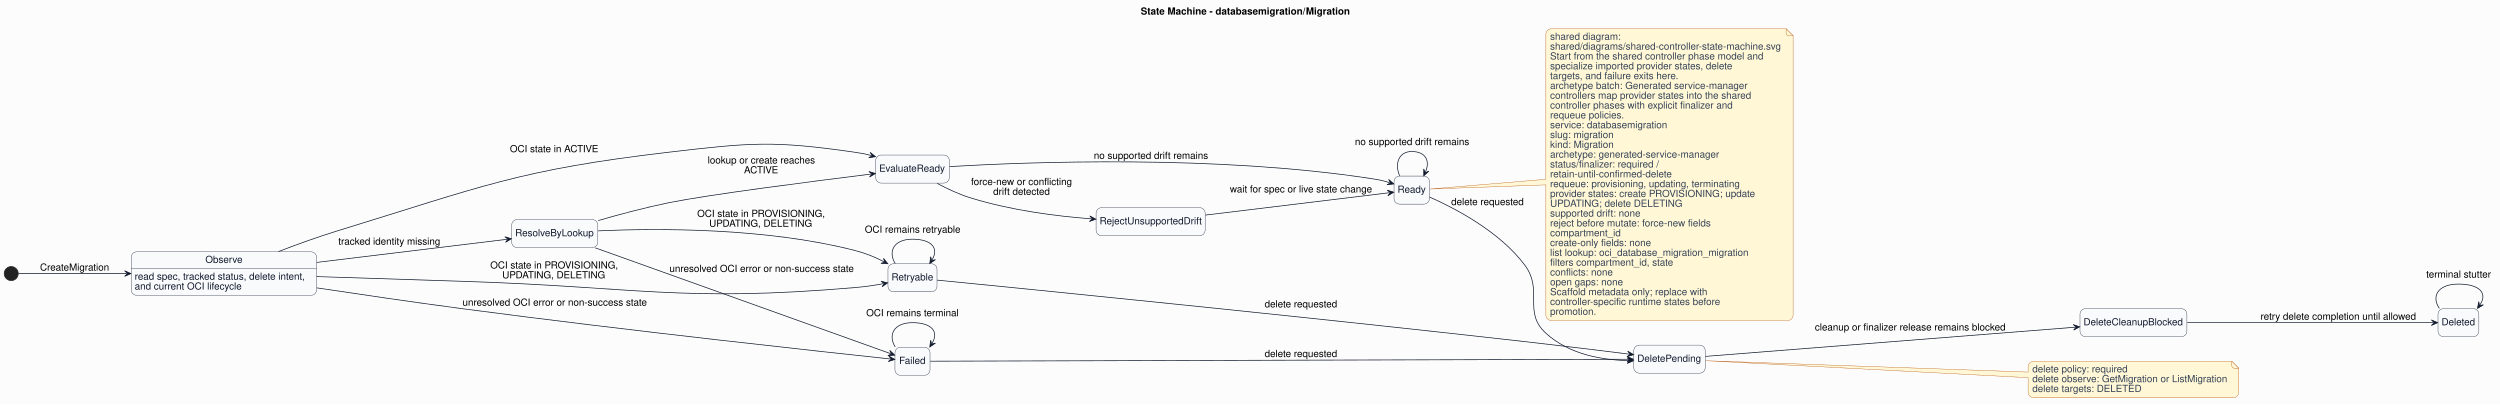
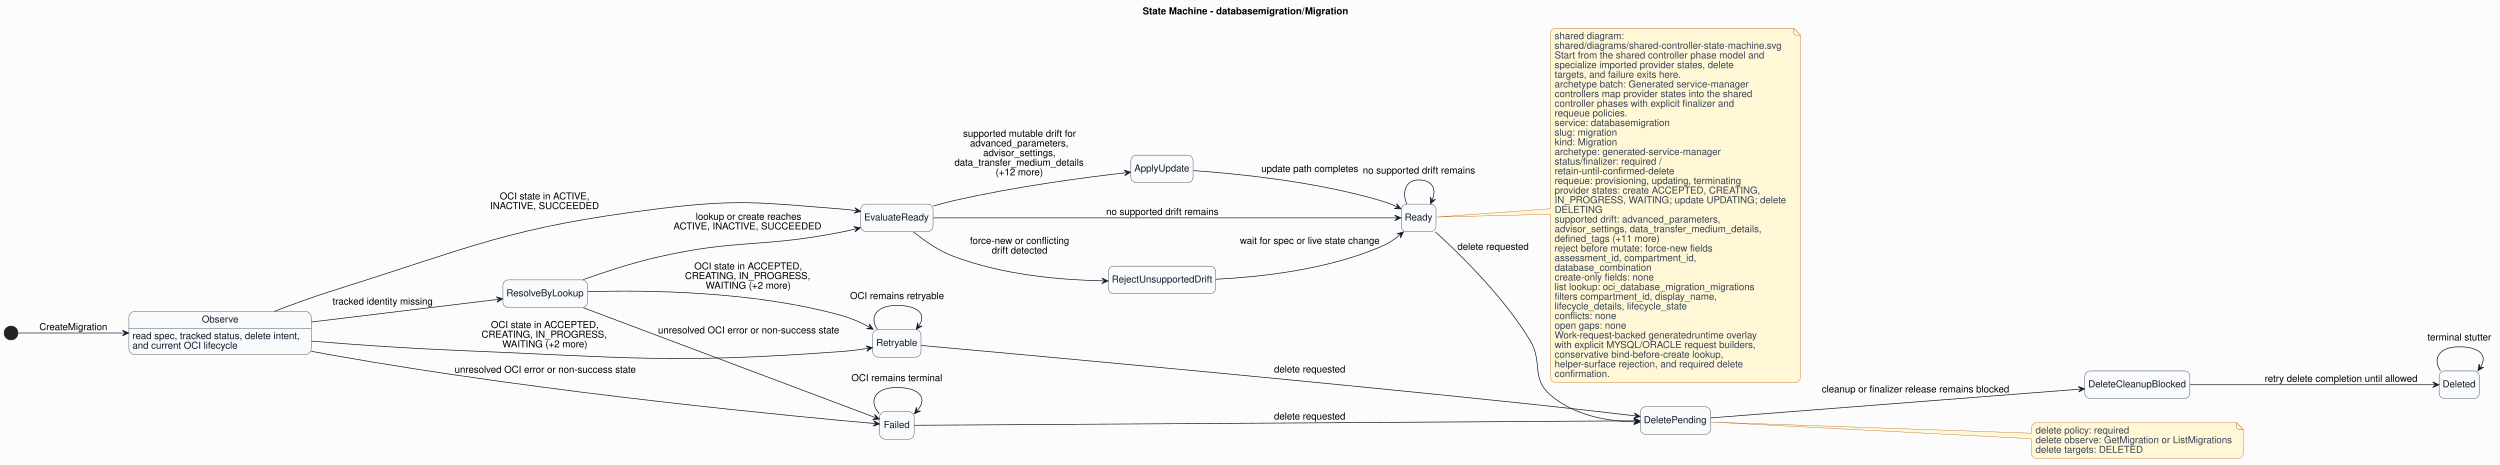
- <svg xmlns="http://www.w3.org/2000/svg" contentStyleType="text/css" data-diagram-type="STATE" height="576px" preserveAspectRatio="none" style="width:3564px;height:576px;background:#FCFCFD;" version="1.1" viewBox="0 0 3564 576" width="3564px" zoomAndPan="magnify">
+ <svg xmlns="http://www.w3.org/2000/svg" contentStyleType="text/css" data-diagram-type="STATE" height="674px" preserveAspectRatio="none" style="width:3626px;height:674px;background:#FCFCFD;" version="1.1" viewBox="0 0 3626 674" width="3626px" zoomAndPan="magnify">
  <defs />
  <g>
-     <rect fill="#FCFCFD" height="576" style="stroke:none;stroke-width:1;" width="3564" x="0" y="0" />
+     <rect fill="#FCFCFD" height="674" style="stroke:none;stroke-width:1;" width="3626" x="0" y="0" />
    <g class="title" data-source-line="10">
-       <text fill="#000000" font-family="Helvetica" font-size="14" font-weight="bold" lengthAdjust="spacing" textLength="297.938" x="1626.199" y="20.78">State Machine - databasemigration/Migration</text>
+       <text fill="#000000" font-family="Helvetica" font-size="14" font-weight="bold" lengthAdjust="spacing" textLength="297.938" x="1657.234" y="20.78">State Machine - databasemigration/Migration</text>
    </g>
    <g class="entity" data-qualified-name="observe" id="ent0002">
-       <rect fill="#F8FAFC" height="62" rx="8" ry="8" style="stroke:#0F172A;stroke-width:0.5;" width="264.364" x="187" y="359" />
-       <line style="stroke:#0F172A;stroke-width:0.5;" x1="187" x2="451.364" y1="383" y2="383" />
-       <text fill="#0F172A" font-family="Helvetica" font-size="14" lengthAdjust="spacing" textLength="52.91" x="292.727" y="374.78">Observe</text>
-       <text fill="#0F172A" font-family="Helvetica" font-size="14" lengthAdjust="spacing" textLength="244.364" x="192" y="398.78">read spec, tracked status, delete intent,</text>
-       <text fill="#0F172A" font-family="Helvetica" font-size="14" lengthAdjust="spacing" textLength="153.282" x="192" y="412.78">and current OCI lifecycle</text>
-     </g>
-     <rect fill="#F8FAFC" height="40" rx="8" ry="8" style="stroke:#0F172A;stroke-width:0.5;" width="104.951" x="1248.36" y="221" />
-     <text fill="#0F172A" font-family="Helvetica" font-size="14" lengthAdjust="spacing" textLength="94.951" x="1253.36" y="244.78">EvaluateReady</text>
-     <rect fill="#F8FAFC" height="40" rx="8" ry="8" style="stroke:#0F172A;stroke-width:0.5;" width="50.469" x="1987.32" y="251" />
-     <text fill="#0F172A" font-family="Helvetica" font-size="14" lengthAdjust="spacing" textLength="40.469" x="1992.32" y="274.78">Ready</text>
-     <rect fill="#F8FAFC" height="40" rx="8" ry="8" style="stroke:#0F172A;stroke-width:0.5;" width="69.917" x="1265.88" y="376" />
-     <text fill="#0F172A" font-family="Helvetica" font-size="14" lengthAdjust="spacing" textLength="59.917" x="1270.88" y="399.78">Retryable</text>
-     <rect fill="#F8FAFC" height="40" rx="8" ry="8" style="stroke:#0F172A;stroke-width:0.5;" width="50" x="1275.84" y="495" />
-     <text fill="#0F172A" font-family="Helvetica" font-size="14" lengthAdjust="spacing" textLength="38.131" x="1281.775" y="518.78">Failed</text>
-     <rect fill="#F8FAFC" height="40" rx="8" ry="8" style="stroke:#0F172A;stroke-width:0.5;" width="122.848" x="729.44" y="313" />
-     <text fill="#0F172A" font-family="Helvetica" font-size="14" lengthAdjust="spacing" textLength="112.848" x="734.44" y="336.78">ResolveByLookup</text>
-     <rect fill="#F8FAFC" height="40" rx="8" ry="8" style="stroke:#0F172A;stroke-width:0.5;" width="155.51" x="1562.56" y="296" />
-     <text fill="#0F172A" font-family="Helvetica" font-size="14" lengthAdjust="spacing" textLength="145.51" x="1567.56" y="319.78">RejectUnsupportedDrift</text>
-     <rect fill="#F8FAFC" height="40" rx="8" ry="8" style="stroke:#0F172A;stroke-width:0.5;" width="101.848" x="2329.1" y="492" />
-     <text fill="#0F172A" font-family="Helvetica" font-size="14" lengthAdjust="spacing" textLength="91.848" x="2334.1" y="515.78">DeletePending</text>
-     <rect fill="#F8FAFC" height="40" rx="8" ry="8" style="stroke:#0F172A;stroke-width:0.5;" width="58.255" x="3475.62" y="440" />
-     <text fill="#0F172A" font-family="Helvetica" font-size="14" lengthAdjust="spacing" textLength="48.255" x="3480.62" y="463.78">Deleted</text>
-     <rect fill="#F8FAFC" height="40" rx="8" ry="8" style="stroke:#0F172A;stroke-width:0.5;" width="152.427" x="2965.23" y="440" />
-     <text fill="#0F172A" font-family="Helvetica" font-size="14" lengthAdjust="spacing" textLength="142.427" x="2970.23" y="463.78">DeleteCleanupBlocked</text>
-     <g class="start_entity" data-qualified-name=".start." data-source-line="31" id="ent0002">
-       <ellipse cx="16" cy="390" fill="#222222" rx="10" ry="10" style="stroke:#222222;stroke-width:1;" />
-     </g>
-     <g class="entity" data-qualified-name="GMN2" data-source-line="52" id="ent0003">
-       <path d="M2203.78,49 L2203.78,255.56 L2038.1,269.52 L2203.78,263.56 L2203.78,449 A8,8 0 0 0 2211.78,457 L2548.261,457 A8,8 0 0 0 2556.261,449 L2556.261,51 L2546.261,41 L2211.78,41 A8,8 0 0 0 2203.78,49" fill="#FFF7D6" style="stroke:#B45309;stroke-width:0.5;" />
-       <path d="M2546.261,41 L2546.261,47 A4,4 0 0 0 2550.261,51 L2556.261,51 L2546.261,41" fill="#FFF7D6" style="stroke:#B45309;stroke-width:0.5;" />
-       <text fill="#334155" font-family="Helvetica" font-size="14" lengthAdjust="spacing" textLength="101.165" x="2209.78" y="56.78">shared diagram:</text>
-       <text fill="#334155" font-family="Helvetica" font-size="14" lengthAdjust="spacing" textLength="331.481" x="2209.78" y="70.78">shared/diagrams/shared-controller-state-machine.svg</text>
-       <text fill="#334155" font-family="Helvetica" font-size="14" lengthAdjust="spacing" textLength="304.274" x="2209.78" y="84.78">Start from the shared controller phase model and</text>
-       <text fill="#334155" font-family="Helvetica" font-size="14" lengthAdjust="spacing" textLength="261.468" x="2209.78" y="98.78">specialize imported provider states, delete</text>
-       <text fill="#334155" font-family="Helvetica" font-size="14" lengthAdjust="spacing" textLength="184.434" x="2209.78" y="112.78">targets, and failure exits here.</text>
-       <text fill="#334155" font-family="Helvetica" font-size="14" lengthAdjust="spacing" textLength="281.709" x="2209.78" y="126.78">archetype batch: Generated service-manager</text>
-       <text fill="#334155" font-family="Helvetica" font-size="14" lengthAdjust="spacing" textLength="287.923" x="2209.78" y="140.78">controllers map provider states into the shared</text>
-       <text fill="#334155" font-family="Helvetica" font-size="14" lengthAdjust="spacing" textLength="261.461" x="2209.78" y="154.78">controller phases with explicit finalizer and</text>
-       <text fill="#334155" font-family="Helvetica" font-size="14" lengthAdjust="spacing" textLength="105.848" x="2209.78" y="168.78">requeue policies.</text>
-       <text fill="#334155" font-family="Helvetica" font-size="14" lengthAdjust="spacing" textLength="167.31" x="2209.78" y="182.78">service: databasemigration</text>
-       <text fill="#334155" font-family="Helvetica" font-size="14" lengthAdjust="spacing" textLength="91.041" x="2209.78" y="196.78">slug: migration</text>
-       <text fill="#334155" font-family="Helvetica" font-size="14" lengthAdjust="spacing" textLength="91.041" x="2209.78" y="210.78">kind: Migration</text>
-       <text fill="#334155" font-family="Helvetica" font-size="14" lengthAdjust="spacing" textLength="241.24" x="2209.78" y="224.78">archetype: generated-service-manager</text>
-       <text fill="#334155" font-family="Helvetica" font-size="14" lengthAdjust="spacing" textLength="156.406" x="2209.78" y="238.78">status/finalizer: required /</text>
-       <text fill="#334155" font-family="Helvetica" font-size="14" lengthAdjust="spacing" textLength="174.303" x="2209.78" y="252.78">retain-until-confirmed-delete</text>
-       <text fill="#334155" font-family="Helvetica" font-size="14" lengthAdjust="spacing" textLength="272.398" x="2209.78" y="266.78">requeue: provisioning, updating, terminating</text>
-       <text fill="#334155" font-family="Helvetica" font-size="14" lengthAdjust="spacing" textLength="295.682" x="2209.78" y="280.78">provider states: create PROVISIONING; update</text>
-       <text fill="#334155" font-family="Helvetica" font-size="14" lengthAdjust="spacing" textLength="192.165" x="2209.78" y="294.78">UPDATING; delete DELETING</text>
-       <text fill="#334155" font-family="Helvetica" font-size="14" lengthAdjust="spacing" textLength="128.42" x="2209.78" y="308.78">supported drift: none</text>
-       <text fill="#334155" font-family="Helvetica" font-size="14" lengthAdjust="spacing" textLength="230.33" x="2209.78" y="322.78">reject before mutate: force-new fields</text>
-       <text fill="#334155" font-family="Helvetica" font-size="14" lengthAdjust="spacing" textLength="100.379" x="2209.78" y="336.78">compartment_id</text>
-       <text fill="#334155" font-family="Helvetica" font-size="14" lengthAdjust="spacing" textLength="144.751" x="2209.78" y="350.78">create-only fields: none</text>
-       <text fill="#334155" font-family="Helvetica" font-size="14" lengthAdjust="spacing" textLength="284.054" x="2209.78" y="364.78">list lookup: oci_database_migration_migration</text>
-       <text fill="#334155" font-family="Helvetica" font-size="14" lengthAdjust="spacing" textLength="175.848" x="2209.78" y="378.78">filters compartment_id, state</text>
-       <text fill="#334155" font-family="Helvetica" font-size="14" lengthAdjust="spacing" textLength="89.496" x="2209.78" y="392.78">conflicts: none</text>
-       <text fill="#334155" font-family="Helvetica" font-size="14" lengthAdjust="spacing" textLength="104.316" x="2209.78" y="406.78">open gaps: none</text>
-       <text fill="#334155" font-family="Helvetica" font-size="14" lengthAdjust="spacing" textLength="224.902" x="2209.78" y="420.78">Scaffold metadata only; replace with</text>
-       <text fill="#334155" font-family="Helvetica" font-size="14" lengthAdjust="spacing" textLength="244.323" x="2209.78" y="434.78">controller-specific runtime states before</text>
-       <text fill="#334155" font-family="Helvetica" font-size="14" lengthAdjust="spacing" textLength="66.144" x="2209.78" y="448.78">promotion.</text>
-     </g>
-     <g class="entity" data-qualified-name="GMN5" data-source-line="83" id="ent0006">
-       <path d="M2891.27,523 L2891.27,530.42 L2431.4,514.22 L2891.27,538.42 L2891.27,559 A8,8 0 0 0 2899.27,567 L3183.627,567 A8,8 0 0 0 3191.627,559 L3191.627,525 L3181.627,515 L2899.27,515 A8,8 0 0 0 2891.27,523" fill="#FFF7D6" style="stroke:#B45309;stroke-width:0.5;" />
-       <path d="M3181.627,515 L3181.627,521 A4,4 0 0 0 3185.627,525 L3191.627,525 L3181.627,515" fill="#FFF7D6" style="stroke:#B45309;stroke-width:0.5;" />
-       <text fill="#334155" font-family="Helvetica" font-size="14" lengthAdjust="spacing" textLength="136.972" x="2897.27" y="530.78">delete policy: required</text>
-       <text fill="#334155" font-family="Helvetica" font-size="14" lengthAdjust="spacing" textLength="279.357" x="2897.27" y="544.78">delete observe: GetMigration or ListMigration</text>
-       <text fill="#334155" font-family="Helvetica" font-size="14" lengthAdjust="spacing" textLength="157.185" x="2897.27" y="558.78">delete targets: DELETED</text>
-     </g>
-     <g class="link" data-entity-1="ent0002" data-entity-2="ent0002" data-link-type="dependency" data-source-line="31" id="lnk3">
-       <path d="M26.34,390 C51.17,390 115.33,390 180.63,390" fill="none" id="*start*-to-observe" style="stroke:#0F172A;stroke-width:1;" />
-       <polygon fill="#0F172A" points="186.63,390,177.63,386,181.63,390,177.63,394,186.63,390" style="stroke:#0F172A;stroke-width:1;" />
-       <text fill="#000000" font-family="Helvetica" font-size="14" lengthAdjust="spacing" textLength="99.6" x="57" y="385.78">CreateMigration</text>
-     </g>
-     <g class="link" data-entity-1="ent0002" data-entity-2="ent0007" data-link-type="dependency" data-source-line="32" id="lnk4">
-       <path d="M451.64,374.05 C542.55,363.01 653.334,349.573 723.184,341.093" fill="none" id="observe-to-resolve_by_lookup" style="stroke:#0F172A;stroke-width:1;" />
-       <polygon fill="#0F172A" points="729.14,340.37,719.723,337.484,724.176,340.973,720.688,345.425,729.14,340.37" style="stroke:#0F172A;stroke-width:1;" />
-       <text fill="#000000" font-family="Helvetica" font-size="14" lengthAdjust="spacing" textLength="145.503" x="482.36" y="348.84">tracked identity missing</text>
-     </g>
-     <g class="link" data-entity-1="ent0007" data-entity-2="ent0003" data-link-type="dependency" data-source-line="33" id="lnk5">
-       <path d="M852.77,314.42 C882.83,305.76 919.77,295.87 953.36,289 C1008.54,277.71 1159.726,258.32 1242.086,248.09" fill="none" id="resolve_by_lookup-to-evaluate_ready" style="stroke:#0F172A;stroke-width:1;" />
-       <polygon fill="#0F172A" points="1248.04,247.35,1238.616,244.49,1243.078,247.966,1239.602,252.429,1248.04,247.35" style="stroke:#0F172A;stroke-width:1;" />
-       <text fill="#000000" font-family="Helvetica" font-size="14" lengthAdjust="spacing" textLength="154.089" x="1008.86" y="233.09">lookup or create reaches</text>
-       <text fill="#000000" font-family="Helvetica" font-size="14" lengthAdjust="spacing" textLength="50.565" x="1060.622" y="247.09">ACTIVE</text>
-     </g>
-     <g class="link" data-entity-1="ent0007" data-entity-2="ent0005" data-link-type="dependency" data-source-line="34" id="lnk6">
-       <path d="M852.68,329.1 C936.45,325.38 1091.4,324.4 1218.36,357 C1234.62,361.17 1246.19,365.915 1260.35,373.235" fill="none" id="resolve_by_lookup-to-retryable" style="stroke:#0F172A;stroke-width:1;" />
-       <polygon fill="#0F172A" points="1265.68,375.99,1259.522,368.304,1261.238,373.694,1255.848,375.41,1265.68,375.99" style="stroke:#0F172A;stroke-width:1;" />
-       <text fill="#000000" font-family="Helvetica" font-size="14" lengthAdjust="spacing" textLength="184.379" x="993.86" y="309.22">OCI state in PROVISIONING,</text>
-       <text fill="#000000" font-family="Helvetica" font-size="14" lengthAdjust="spacing" textLength="150.131" x="1010.984" y="323.22">UPDATING, DELETING</text>
-     </g>
-     <g class="link" data-entity-1="ent0007" data-entity-2="ent0006" data-link-type="dependency" data-source-line="35" id="lnk7">
-       <path d="M848.66,353.35 C959.08,392.91 1192.962,476.706 1269.882,504.266" fill="none" id="resolve_by_lookup-to-failed" style="stroke:#0F172A;stroke-width:1;" />
-       <polygon fill="#0F172A" points="1275.53,506.29,1268.407,499.489,1270.823,504.603,1265.708,507.02,1275.53,506.29" style="stroke:#0F172A;stroke-width:1;" />
-       <text fill="#000000" font-family="Helvetica" font-size="14" lengthAdjust="spacing" textLength="263.778" x="954.36" y="387.65">unresolved OCI error or non-success state</text>
-     </g>
-     <g class="link" data-entity-1="ent0002" data-entity-2="ent0003" data-link-type="dependency" data-source-line="36" id="lnk8">
-       <path d="M396.96,358.64 C423.45,348.43 453.47,337.55 481.36,329 C687.5,265.82 739.22,242.06 953.36,217 C1070.34,203.31 1101.79,200.19 1218.36,217 C1228.14,218.41 1232.588,219.164 1242.388,221.814" fill="none" id="observe-to-evaluate_ready" style="stroke:#0F172A;stroke-width:1;" />
-       <polygon fill="#0F172A" points="1248.18,223.38,1240.536,217.169,1243.353,222.075,1238.448,224.892,1248.18,223.38" style="stroke:#0F172A;stroke-width:1;" />
-       <text fill="#000000" font-family="Helvetica" font-size="14" lengthAdjust="spacing" textLength="128.372" x="726.86" y="216.95">OCI state in ACTIVE</text>
-     </g>
-     <g class="link" data-entity-1="ent0002" data-entity-2="ent0005" data-link-type="dependency" data-source-line="37" id="lnk9">
-       <path d="M451.47,394.33 C514.11,396.38 590.11,398.85 658.36,401 C907.16,408.84 970.34,431.15 1218.36,410 C1233.95,408.67 1245.142,407.044 1259.622,404.334" fill="none" id="observe-to-retryable" style="stroke:#0F172A;stroke-width:1;" />
-       <polygon fill="#0F172A" points="1265.52,403.23,1255.938,400.954,1260.605,404.15,1257.409,408.817,1265.52,403.23" style="stroke:#0F172A;stroke-width:1;" />
-       <text fill="#000000" font-family="Helvetica" font-size="14" lengthAdjust="spacing" textLength="184.379" x="698.86" y="382.78">OCI state in PROVISIONING,</text>
-       <text fill="#000000" font-family="Helvetica" font-size="14" lengthAdjust="spacing" textLength="150.131" x="715.984" y="396.78">UPDATING, DELETING</text>
-     </g>
-     <g class="link" data-entity-1="ent0002" data-entity-2="ent0006" data-link-type="dependency" data-source-line="38" id="lnk10">
-       <path d="M451.75,410.4 C514.28,419.85 590.11,430.97 658.36,440 C898.74,471.81 1184.784,502.765 1269.664,511.805" fill="none" id="observe-to-failed" style="stroke:#0F172A;stroke-width:1;" />
-       <polygon fill="#0F172A" points="1275.63,512.44,1267.104,507.509,1270.658,511.911,1266.257,515.464,1275.63,512.44" style="stroke:#0F172A;stroke-width:1;" />
-       <text fill="#000000" font-family="Helvetica" font-size="14" lengthAdjust="spacing" textLength="263.778" x="659.36" y="435.78">unresolved OCI error or non-success state</text>
-     </g>
-     <g class="link" data-entity-1="ent0003" data-entity-2="ent0008" data-link-type="dependency" data-source-line="39" id="lnk11">
-       <path d="M1336.06,261.43 C1350.23,269.03 1367.12,277.01 1383.32,282 C1441.8,300.03 1504.718,308.038 1556.298,312.018" fill="none" id="evaluate_ready-to-reject_unsupported_drift" style="stroke:#0F172A;stroke-width:1;" />
-       <polygon fill="#0F172A" points="1562.28,312.48,1553.614,307.8,1557.295,312.095,1552.999,315.776,1562.28,312.48" style="stroke:#0F172A;stroke-width:1;" />
-       <text fill="#000000" font-family="Helvetica" font-size="14" lengthAdjust="spacing" textLength="143.951" x="1384.32" y="263.78">force-new or conflicting</text>
-       <text fill="#000000" font-family="Helvetica" font-size="14" lengthAdjust="spacing" textLength="80.938" x="1415.827" y="277.78">drift detected</text>
-     </g>
-     <g class="link" data-entity-1="ent0008" data-entity-2="ent0004" data-link-type="dependency" data-source-line="40" id="lnk12">
-       <path d="M1718.48,306.62 C1802.82,296.37 1927.174,281.253 1981.024,274.713" fill="none" id="reject_unsupported_drift-to-ready" style="stroke:#0F172A;stroke-width:1;" />
-       <polygon fill="#0F172A" points="1986.98,273.99,1977.563,271.104,1982.016,274.593,1978.528,279.046,1986.98,273.99" style="stroke:#0F172A;stroke-width:1;" />
-       <text fill="#000000" font-family="Helvetica" font-size="14" lengthAdjust="spacing" textLength="203.882" x="1753.32" y="274.32">wait for spec or live state change</text>
-     </g>
-     <g class="link" data-entity-1="ent0003" data-entity-2="ent0004" data-link-type="dependency" data-source-line="41" id="lnk13">
-       <path d="M1353.66,237.48 C1464.98,230.92 1734.9,220.45 1957.32,255 C1967.21,256.54 1972.102,257.603 1981.302,260.473" fill="none" id="evaluate_ready-to-ready" style="stroke:#0F172A;stroke-width:1;" />
-       <polygon fill="#0F172A" points="1987.03,262.26,1979.63,255.761,1982.257,260.771,1977.247,263.398,1987.03,262.26" style="stroke:#0F172A;stroke-width:1;" />
-       <text fill="#000000" font-family="Helvetica" font-size="14" lengthAdjust="spacing" textLength="162.641" x="1559.32" y="226.49">no supported drift remains</text>
-     </g>
-     <g class="link" data-entity-1="ent0004" data-entity-2="ent0004" data-link-type="dependency" data-source-line="42" id="lnk14">
-       <path d="M1995.35,250.69 C1988,233.73 1993.74,216 2012.55,216 C2031.36,216 2039.486,228.225 2032.136,245.185" fill="none" id="ready-to-ready" style="stroke:#0F172A;stroke-width:1;" />
-       <polygon fill="#0F172A" points="2029.75,250.69,2036.999,244.023,2031.738,246.102,2029.659,240.842,2029.75,250.69" style="stroke:#0F172A;stroke-width:1;" />
-       <text fill="#000000" font-family="Helvetica" font-size="14" lengthAdjust="spacing" textLength="162.641" x="1931.55" y="206.78">no supported drift remains</text>
-     </g>
-     <g class="link" data-entity-1="ent0005" data-entity-2="ent0005" data-link-type="dependency" data-source-line="43" id="lnk15">
-       <path d="M1276.22,375.69 C1265.69,358.73 1273.9,341 1300.84,341 C1327.78,341 1339.155,353.633 1328.625,370.593" fill="none" id="retryable-to-retryable" style="stroke:#0F172A;stroke-width:1;" />
-       <polygon fill="#0F172A" points="1325.46,375.69,1333.606,370.154,1328.097,371.442,1326.809,365.934,1325.46,375.69" style="stroke:#0F172A;stroke-width:1;" />
-       <text fill="#000000" font-family="Helvetica" font-size="14" lengthAdjust="spacing" textLength="136.931" x="1232.84" y="331.78">OCI remains retryable</text>
-     </g>
-     <g class="link" data-entity-1="ent0006" data-entity-2="ent0006" data-link-type="dependency" data-source-line="44" id="lnk16">
-       <path d="M1276.22,494.69 C1265.69,477.73 1273.9,460 1300.84,460 C1327.78,460 1339.155,472.633 1328.625,489.593" fill="none" id="failed-to-failed" style="stroke:#0F172A;stroke-width:1;" />
-       <polygon fill="#0F172A" points="1325.46,494.69,1333.606,489.154,1328.097,490.442,1326.809,484.934,1325.46,494.69" style="stroke:#0F172A;stroke-width:1;" />
-       <text fill="#000000" font-family="Helvetica" font-size="14" lengthAdjust="spacing" textLength="132.255" x="1234.84" y="450.78">OCI remains terminal</text>
-     </g>
-     <g class="link" data-entity-1="ent0004" data-entity-2="ent0009" data-link-type="dependency" data-source-line="45" id="lnk17">
-       <path d="M2038.01,280.93 C2073.19,296.45 2137.78,329.74 2173.78,378 C2200.77,414.17 2170.44,444.59 2203.78,475 C2237.44,505.7 2283.972,513.233 2322.742,514.183" fill="none" id="ready-to-delete_pending" style="stroke:#0F172A;stroke-width:1;" />
-       <polygon fill="#0F172A" points="2328.74,514.33,2319.841,510.111,2323.742,514.207,2319.645,518.108,2328.74,514.33" style="stroke:#0F172A;stroke-width:1;" />
-       <text fill="#000000" font-family="Helvetica" font-size="14" lengthAdjust="spacing" textLength="104.303" x="2068.78" y="292.4">delete requested</text>
-     </g>
-     <g class="link" data-entity-1="ent0005" data-entity-2="ent0009" data-link-type="dependency" data-source-line="46" id="lnk18">
-       <path d="M1335.93,399.34 C1452.78,410.85 1847.87,450.15 2173.78,487 C2226.75,492.99 2281.377,499.693 2322.917,504.903" fill="none" id="retryable-to-delete_pending" style="stroke:#0F172A;stroke-width:1;" />
-       <polygon fill="#0F172A" points="2328.87,505.65,2320.438,500.561,2323.909,505.028,2319.442,508.499,2328.87,505.65" style="stroke:#0F172A;stroke-width:1;" />
-       <text fill="#000000" font-family="Helvetica" font-size="14" lengthAdjust="spacing" textLength="104.303" x="1802.82" y="438.18">delete requested</text>
-     </g>
-     <g class="link" data-entity-1="ent0006" data-entity-2="ent0009" data-link-type="dependency" data-source-line="47" id="lnk19">
-       <path d="M1326.1,514.93 C1462.83,514.55 2131.67,512.687 2322.61,512.157" fill="none" id="failed-to-delete_pending" style="stroke:#0F172A;stroke-width:1;" />
-       <polygon fill="#0F172A" points="2328.61,512.14,2319.599,508.165,2323.61,512.154,2319.621,516.165,2328.61,512.14" style="stroke:#0F172A;stroke-width:1;" />
-       <text fill="#000000" font-family="Helvetica" font-size="14" lengthAdjust="spacing" textLength="104.303" x="1802.82" y="508.97">delete requested</text>
-     </g>
-     <g class="link" data-entity-1="ent0009" data-entity-2="ent0011" data-link-type="dependency" data-source-line="48" id="lnk20">
-       <path d="M2431.4,508.03 C2546.41,498.96 2822.849,477.162 2958.849,466.432" fill="none" id="delete_pending-to-delete_cleanup_blocked" style="stroke:#0F172A;stroke-width:1;" />
-       <polygon fill="#0F172A" points="2964.83,465.96,2955.543,462.68,2959.845,466.353,2956.173,470.656,2964.83,465.96" style="stroke:#0F172A;stroke-width:1;" />
-       <text fill="#000000" font-family="Helvetica" font-size="14" lengthAdjust="spacing" textLength="273.144" x="2587.27" y="471.15">cleanup or finalizer release remains blocked</text>
-     </g>
-     <g class="link" data-entity-1="ent0011" data-entity-2="ent0010" data-link-type="dependency" data-source-line="49" id="lnk21">
-       <path d="M3118.1,460 C3222.26,460 3398.91,460 3469.13,460" fill="none" id="delete_cleanup_blocked-to-deleted" style="stroke:#0F172A;stroke-width:1;" />
-       <polygon fill="#0F172A" points="3475.13,460,3466.13,456,3470.13,460,3466.13,464,3475.13,460" style="stroke:#0F172A;stroke-width:1;" />
-       <text fill="#000000" font-family="Helvetica" font-size="14" lengthAdjust="spacing" textLength="222.565" x="3222.62" y="455.78">retry delete completion until allowed</text>
-     </g>
-     <g class="link" data-entity-1="ent0010" data-entity-2="ent0010" data-link-type="dependency" data-source-line="50" id="lnk22">
-       <path d="M3477.56,439.69 C3465.94,422.73 3475,405 3504.75,405 C3534.5,405 3546.951,417.78 3535.331,434.74" fill="none" id="deleted-to-deleted" style="stroke:#0F172A;stroke-width:1;" />
-       <polygon fill="#0F172A" points="3531.94,439.69,3540.327,434.526,3534.766,435.565,3533.727,430.005,3531.94,439.69" style="stroke:#0F172A;stroke-width:1;" />
-       <text fill="#000000" font-family="Helvetica" font-size="14" lengthAdjust="spacing" textLength="92.586" x="3458.75" y="395.78">terminal stutter</text>
+       <rect fill="#F8FAFC" height="62" rx="8" ry="8" style="stroke:#0F172A;stroke-width:0.5;" width="264.364" x="187" y="452" />
+       <line style="stroke:#0F172A;stroke-width:0.5;" x1="187" x2="451.364" y1="476" y2="476" />
+       <text fill="#0F172A" font-family="Helvetica" font-size="14" lengthAdjust="spacing" textLength="52.91" x="292.727" y="467.78">Observe</text>
+       <text fill="#0F172A" font-family="Helvetica" font-size="14" lengthAdjust="spacing" textLength="244.364" x="192" y="491.78">read spec, tracked status, delete intent,</text>
+       <text fill="#0F172A" font-family="Helvetica" font-size="14" lengthAdjust="spacing" textLength="153.282" x="192" y="505.78">and current OCI lifecycle</text>
+     </g>
+     <rect fill="#F8FAFC" height="40" rx="8" ry="8" style="stroke:#0F172A;stroke-width:0.5;" width="104.951" x="1248.36" y="296" />
+     <text fill="#0F172A" font-family="Helvetica" font-size="14" lengthAdjust="spacing" textLength="94.951" x="1253.36" y="319.78">EvaluateReady</text>
+     <rect fill="#F8FAFC" height="40" rx="8" ry="8" style="stroke:#0F172A;stroke-width:0.5;" width="50.469" x="2032.32" y="296" />
+     <text fill="#0F172A" font-family="Helvetica" font-size="14" lengthAdjust="spacing" textLength="40.469" x="2037.32" y="319.78">Ready</text>
+     <rect fill="#F8FAFC" height="40" rx="8" ry="8" style="stroke:#0F172A;stroke-width:0.5;" width="69.917" x="1265.88" y="478" />
+     <text fill="#0F172A" font-family="Helvetica" font-size="14" lengthAdjust="spacing" textLength="59.917" x="1270.88" y="501.78">Retryable</text>
+     <rect fill="#F8FAFC" height="40" rx="8" ry="8" style="stroke:#0F172A;stroke-width:0.5;" width="50" x="1275.84" y="597" />
+     <text fill="#0F172A" font-family="Helvetica" font-size="14" lengthAdjust="spacing" textLength="38.131" x="1281.775" y="620.78">Failed</text>
+     <rect fill="#F8FAFC" height="40" rx="8" ry="8" style="stroke:#0F172A;stroke-width:0.5;" width="122.848" x="729.44" y="406" />
+     <text fill="#0F172A" font-family="Helvetica" font-size="14" lengthAdjust="spacing" textLength="112.848" x="734.44" y="429.78">ResolveByLookup</text>
+     <rect fill="#F8FAFC" height="40" rx="8" ry="8" style="stroke:#0F172A;stroke-width:0.5;" width="155.51" x="1607.56" y="386" />
+     <text fill="#0F172A" font-family="Helvetica" font-size="14" lengthAdjust="spacing" textLength="145.51" x="1612.56" y="409.78">RejectUnsupportedDrift</text>
+     <rect fill="#F8FAFC" height="40" rx="8" ry="8" style="stroke:#0F172A;stroke-width:0.5;" width="90.165" x="1640.23" y="225" />
+     <text fill="#0F172A" font-family="Helvetica" font-size="14" lengthAdjust="spacing" textLength="80.165" x="1645.23" y="248.78">ApplyUpdate</text>
+     <rect fill="#F8FAFC" height="40" rx="8" ry="8" style="stroke:#0F172A;stroke-width:0.5;" width="101.848" x="2379.14" y="590" />
+     <text fill="#0F172A" font-family="Helvetica" font-size="14" lengthAdjust="spacing" textLength="91.848" x="2384.14" y="613.78">DeletePending</text>
+     <rect fill="#F8FAFC" height="40" rx="8" ry="8" style="stroke:#0F172A;stroke-width:0.5;" width="58.255" x="3537.69" y="538" />
+     <text fill="#0F172A" font-family="Helvetica" font-size="14" lengthAdjust="spacing" textLength="48.255" x="3542.69" y="561.78">Deleted</text>
+     <rect fill="#F8FAFC" height="40" rx="8" ry="8" style="stroke:#0F172A;stroke-width:0.5;" width="152.427" x="3023.8" y="538" />
+     <text fill="#0F172A" font-family="Helvetica" font-size="14" lengthAdjust="spacing" textLength="142.427" x="3028.8" y="561.78">DeleteCleanupBlocked</text>
+     <g class="start_entity" data-qualified-name=".start." data-source-line="32" id="ent0002">
+       <ellipse cx="16" cy="483" fill="#222222" rx="10" ry="10" style="stroke:#222222;stroke-width:1;" />
+     </g>
+     <g class="entity" data-qualified-name="GMN2" data-source-line="55" id="ent0003">
+       <path d="M2248.78,49 L2248.78,302.77 L2083.15,314.81 L2248.78,310.77 L2248.78,547 A8,8 0 0 0 2256.78,555 L2603.331,555 A8,8 0 0 0 2611.331,547 L2611.331,51 L2601.331,41 L2256.78,41 A8,8 0 0 0 2248.78,49" fill="#FFF7D6" style="stroke:#B45309;stroke-width:0.5;" />
+       <path d="M2601.331,41 L2601.331,47 A4,4 0 0 0 2605.331,51 L2611.331,51 L2601.331,41" fill="#FFF7D6" style="stroke:#B45309;stroke-width:0.5;" />
+       <text fill="#334155" font-family="Helvetica" font-size="14" lengthAdjust="spacing" textLength="101.165" x="2254.78" y="56.78">shared diagram:</text>
+       <text fill="#334155" font-family="Helvetica" font-size="14" lengthAdjust="spacing" textLength="331.481" x="2254.78" y="70.78">shared/diagrams/shared-controller-state-machine.svg</text>
+       <text fill="#334155" font-family="Helvetica" font-size="14" lengthAdjust="spacing" textLength="304.274" x="2254.78" y="84.78">Start from the shared controller phase model and</text>
+       <text fill="#334155" font-family="Helvetica" font-size="14" lengthAdjust="spacing" textLength="261.468" x="2254.78" y="98.78">specialize imported provider states, delete</text>
+       <text fill="#334155" font-family="Helvetica" font-size="14" lengthAdjust="spacing" textLength="184.434" x="2254.78" y="112.78">targets, and failure exits here.</text>
+       <text fill="#334155" font-family="Helvetica" font-size="14" lengthAdjust="spacing" textLength="281.709" x="2254.78" y="126.78">archetype batch: Generated service-manager</text>
+       <text fill="#334155" font-family="Helvetica" font-size="14" lengthAdjust="spacing" textLength="287.923" x="2254.78" y="140.78">controllers map provider states into the shared</text>
+       <text fill="#334155" font-family="Helvetica" font-size="14" lengthAdjust="spacing" textLength="261.461" x="2254.78" y="154.78">controller phases with explicit finalizer and</text>
+       <text fill="#334155" font-family="Helvetica" font-size="14" lengthAdjust="spacing" textLength="105.848" x="2254.78" y="168.78">requeue policies.</text>
+       <text fill="#334155" font-family="Helvetica" font-size="14" lengthAdjust="spacing" textLength="167.31" x="2254.78" y="182.78">service: databasemigration</text>
+       <text fill="#334155" font-family="Helvetica" font-size="14" lengthAdjust="spacing" textLength="91.041" x="2254.78" y="196.78">slug: migration</text>
+       <text fill="#334155" font-family="Helvetica" font-size="14" lengthAdjust="spacing" textLength="91.041" x="2254.78" y="210.78">kind: Migration</text>
+       <text fill="#334155" font-family="Helvetica" font-size="14" lengthAdjust="spacing" textLength="241.24" x="2254.78" y="224.78">archetype: generated-service-manager</text>
+       <text fill="#334155" font-family="Helvetica" font-size="14" lengthAdjust="spacing" textLength="156.406" x="2254.78" y="238.78">status/finalizer: required /</text>
+       <text fill="#334155" font-family="Helvetica" font-size="14" lengthAdjust="spacing" textLength="174.303" x="2254.78" y="252.78">retain-until-confirmed-delete</text>
+       <text fill="#334155" font-family="Helvetica" font-size="14" lengthAdjust="spacing" textLength="272.398" x="2254.78" y="266.78">requeue: provisioning, updating, terminating</text>
+       <text fill="#334155" font-family="Helvetica" font-size="14" lengthAdjust="spacing" textLength="302.641" x="2254.78" y="280.78">provider states: create ACCEPTED, CREATING,</text>
+       <text fill="#334155" font-family="Helvetica" font-size="14" lengthAdjust="spacing" textLength="341.551" x="2254.78" y="294.78">IN_PROGRESS, WAITING; update UPDATING; delete</text>
+       <text fill="#334155" font-family="Helvetica" font-size="14" lengthAdjust="spacing" textLength="70.014" x="2254.78" y="308.78">DELETING</text>
+       <text fill="#334155" font-family="Helvetica" font-size="14" lengthAdjust="spacing" textLength="240.475" x="2254.78" y="322.78">supported drift: advanced_parameters,</text>
+       <text fill="#334155" font-family="Helvetica" font-size="14" lengthAdjust="spacing" textLength="301.164" x="2254.78" y="336.78">advisor_settings, data_transfer_medium_details,</text>
+       <text fill="#334155" font-family="Helvetica" font-size="14" lengthAdjust="spacing" textLength="152.927" x="2254.78" y="350.78">defined_tags (+11 more)</text>
+       <text fill="#334155" font-family="Helvetica" font-size="14" lengthAdjust="spacing" textLength="230.33" x="2254.78" y="364.78">reject before mutate: force-new fields</text>
+       <text fill="#334155" font-family="Helvetica" font-size="14" lengthAdjust="spacing" textLength="205.427" x="2254.78" y="378.78">assessment_id, compartment_id,</text>
+       <text fill="#334155" font-family="Helvetica" font-size="14" lengthAdjust="spacing" textLength="140.882" x="2254.78" y="392.78">database_combination</text>
+       <text fill="#334155" font-family="Helvetica" font-size="14" lengthAdjust="spacing" textLength="144.751" x="2254.78" y="406.78">create-only fields: none</text>
+       <text fill="#334155" font-family="Helvetica" font-size="14" lengthAdjust="spacing" textLength="291.054" x="2254.78" y="420.78">list lookup: oci_database_migration_migrations</text>
+       <text fill="#334155" font-family="Helvetica" font-size="14" lengthAdjust="spacing" textLength="235.772" x="2254.78" y="434.78">filters compartment_id, display_name,</text>
+       <text fill="#334155" font-family="Helvetica" font-size="14" lengthAdjust="spacing" textLength="193.758" x="2254.78" y="448.78">lifecycle_details, lifecycle_state</text>
+       <text fill="#334155" font-family="Helvetica" font-size="14" lengthAdjust="spacing" textLength="89.496" x="2254.78" y="462.78">conflicts: none</text>
+       <text fill="#334155" font-family="Helvetica" font-size="14" lengthAdjust="spacing" textLength="104.316" x="2254.78" y="476.78">open gaps: none</text>
+       <text fill="#334155" font-family="Helvetica" font-size="14" lengthAdjust="spacing" textLength="296.475" x="2254.78" y="490.78">Work-request-backed generatedruntime overlay</text>
+       <text fill="#334155" font-family="Helvetica" font-size="14" lengthAdjust="spacing" textLength="293.337" x="2254.78" y="504.78">with explicit MYSQL/ORACLE request builders,</text>
+       <text fill="#334155" font-family="Helvetica" font-size="14" lengthAdjust="spacing" textLength="245.916" x="2254.78" y="518.78">conservative bind-before-create lookup,</text>
+       <text fill="#334155" font-family="Helvetica" font-size="14" lengthAdjust="spacing" textLength="274.723" x="2254.78" y="532.78">helper-surface rejection, and required delete</text>
+       <text fill="#334155" font-family="Helvetica" font-size="14" lengthAdjust="spacing" textLength="80.144" x="2254.78" y="546.78">confirmation.</text>
+     </g>
+     <g class="entity" data-qualified-name="GMN5" data-source-line="93" id="ent0006">
+       <path d="M2946.34,621 L2946.34,628.35 L2481.26,612.18 L2946.34,636.35 L2946.34,657 A8,8 0 0 0 2954.34,665 L3245.697,665 A8,8 0 0 0 3253.697,657 L3253.697,623 L3243.697,613 L2954.34,613 A8,8 0 0 0 2946.34,621" fill="#FFF7D6" style="stroke:#B45309;stroke-width:0.5;" />
+       <path d="M3243.697,613 L3243.697,619 A4,4 0 0 0 3247.697,623 L3253.697,623 L3243.697,613" fill="#FFF7D6" style="stroke:#B45309;stroke-width:0.5;" />
+       <text fill="#334155" font-family="Helvetica" font-size="14" lengthAdjust="spacing" textLength="136.972" x="2952.34" y="628.78">delete policy: required</text>
+       <text fill="#334155" font-family="Helvetica" font-size="14" lengthAdjust="spacing" textLength="286.357" x="2952.34" y="642.78">delete observe: GetMigration or ListMigrations</text>
+       <text fill="#334155" font-family="Helvetica" font-size="14" lengthAdjust="spacing" textLength="157.185" x="2952.34" y="656.78">delete targets: DELETED</text>
+     </g>
+     <g class="link" data-entity-1="ent0002" data-entity-2="ent0002" data-link-type="dependency" data-source-line="32" id="lnk3">
+       <path d="M26.34,483 C51.17,483 115.33,483 180.63,483" fill="none" id="*start*-to-observe" style="stroke:#0F172A;stroke-width:1;" />
+       <polygon fill="#0F172A" points="186.63,483,177.63,479,181.63,483,177.63,487,186.63,483" style="stroke:#0F172A;stroke-width:1;" />
+       <text fill="#000000" font-family="Helvetica" font-size="14" lengthAdjust="spacing" textLength="99.6" x="57" y="478.78">CreateMigration</text>
+     </g>
+     <g class="link" data-entity-1="ent0002" data-entity-2="ent0007" data-link-type="dependency" data-source-line="33" id="lnk4">
+       <path d="M451.64,467.05 C542.55,456.01 653.334,442.573 723.184,434.093" fill="none" id="observe-to-resolve_by_lookup" style="stroke:#0F172A;stroke-width:1;" />
+       <polygon fill="#0F172A" points="729.14,433.37,719.723,430.484,724.176,433.973,720.688,438.425,729.14,433.37" style="stroke:#0F172A;stroke-width:1;" />
+       <text fill="#000000" font-family="Helvetica" font-size="14" lengthAdjust="spacing" textLength="145.503" x="482.36" y="441.84">tracked identity missing</text>
+     </g>
+     <g class="link" data-entity-1="ent0007" data-entity-2="ent0003" data-link-type="dependency" data-source-line="34" id="lnk5">
+       <path d="M845.74,405.59 C876.81,394.51 916.84,381.4 953.36,373 C1069.2,346.36 1101.73,359.87 1218.36,337 C1227.97,335.12 1232.306,334.224 1242.066,331.804" fill="none" id="resolve_by_lookup-to-evaluate_ready" style="stroke:#0F172A;stroke-width:1;" />
+       <polygon fill="#0F172A" points="1247.89,330.36,1238.192,328.644,1243.037,331.563,1240.117,336.408,1247.89,330.36" style="stroke:#0F172A;stroke-width:1;" />
+       <text fill="#000000" font-family="Helvetica" font-size="14" lengthAdjust="spacing" textLength="154.089" x="1009.112" y="318.78">lookup or create reaches</text>
+       <text fill="#000000" font-family="Helvetica" font-size="14" lengthAdjust="spacing" textLength="218.593" x="976.86" y="332.78">ACTIVE, INACTIVE, SUCCEEDED</text>
+     </g>
+     <g class="link" data-entity-1="ent0007" data-entity-2="ent0005" data-link-type="dependency" data-source-line="35" id="lnk6">
+       <path d="M852.46,423.04 C936.3,420.6 1091.7,422.03 1218.36,457 C1235,461.59 1246.971,466.84 1261.291,474.64" fill="none" id="resolve_by_lookup-to-retryable" style="stroke:#0F172A;stroke-width:1;" />
+       <polygon fill="#0F172A" points="1266.56,477.51,1260.57,469.692,1262.169,475.118,1256.743,476.718,1266.56,477.51" style="stroke:#0F172A;stroke-width:1;" />
+       <text fill="#000000" font-family="Helvetica" font-size="14" lengthAdjust="spacing" textLength="157.931" x="1006.967" y="390.78">OCI state in ACCEPTED,</text>
+       <text fill="#000000" font-family="Helvetica" font-size="14" lengthAdjust="spacing" textLength="185.144" x="993.36" y="404.78">CREATING, IN_PROGRESS,</text>
+       <text fill="#000000" font-family="Helvetica" font-size="14" lengthAdjust="spacing" textLength="124.845" x="1023.51" y="418.78">WAITING (+2 more)</text>
+     </g>
+     <g class="link" data-entity-1="ent0007" data-entity-2="ent0006" data-link-type="dependency" data-source-line="36" id="lnk7">
+       <path d="M846.23,446.44 C955.52,487.53 1192.404,576.598 1269.904,605.748" fill="none" id="resolve_by_lookup-to-failed" style="stroke:#0F172A;stroke-width:1;" />
+       <polygon fill="#0F172A" points="1275.52,607.86,1268.504,600.948,1270.84,606.1,1265.688,608.436,1275.52,607.86" style="stroke:#0F172A;stroke-width:1;" />
+       <text fill="#000000" font-family="Helvetica" font-size="14" lengthAdjust="spacing" textLength="263.778" x="954.36" y="483.56">unresolved OCI error or non-success state</text>
+     </g>
+     <g class="link" data-entity-1="ent0002" data-entity-2="ent0003" data-link-type="dependency" data-source-line="37" id="lnk8">
+       <path d="M397.84,451.55 C424.14,441.45 453.82,430.65 481.36,422 C687.76,357.16 738.67,329.65 953.36,303 C1070.25,288.49 1100.95,293.69 1218.36,303 C1228.07,303.77 1232.434,304.175 1242.334,305.635" fill="none" id="observe-to-evaluate_ready" style="stroke:#0F172A;stroke-width:1;" />
+       <polygon fill="#0F172A" points="1248.27,306.51,1239.95,301.24,1243.323,305.781,1238.783,309.154,1248.27,306.51" style="stroke:#0F172A;stroke-width:1;" />
+       <text fill="#000000" font-family="Helvetica" font-size="14" lengthAdjust="spacing" textLength="132.262" x="724.853" y="289.24">OCI state in ACTIVE,</text>
+       <text fill="#000000" font-family="Helvetica" font-size="14" lengthAdjust="spacing" textLength="160.248" x="710.86" y="303.24">INACTIVE, SUCCEEDED</text>
+     </g>
+     <g class="link" data-entity-1="ent0002" data-entity-2="ent0005" data-link-type="dependency" data-source-line="38" id="lnk9">
+       <path d="M451.76,494.78 C514.29,499.86 590.13,505.25 658.36,508 C907.05,518.02 970.14,528.18 1218.36,510 C1233.91,508.86 1245.055,507.469 1259.545,505.149" fill="none" id="observe-to-retryable" style="stroke:#0F172A;stroke-width:1;" />
+       <polygon fill="#0F172A" points="1265.47,504.2,1255.951,501.673,1260.533,504.99,1257.216,509.573,1265.47,504.2" style="stroke:#0F172A;stroke-width:1;" />
+       <text fill="#000000" font-family="Helvetica" font-size="14" lengthAdjust="spacing" textLength="157.931" x="711.967" y="475.78">OCI state in ACCEPTED,</text>
+       <text fill="#000000" font-family="Helvetica" font-size="14" lengthAdjust="spacing" textLength="185.144" x="698.36" y="489.78">CREATING, IN_PROGRESS,</text>
+       <text fill="#000000" font-family="Helvetica" font-size="14" lengthAdjust="spacing" textLength="124.845" x="728.51" y="503.78">WAITING (+2 more)</text>
+     </g>
+     <g class="link" data-entity-1="ent0002" data-entity-2="ent0006" data-link-type="dependency" data-source-line="39" id="lnk10">
+       <path d="M451.61,509.53 C461.67,511.43 471.67,513.27 481.36,515 C792.91,570.55 1170.553,605.674 1269.623,614.394" fill="none" id="observe-to-failed" style="stroke:#0F172A;stroke-width:1;" />
+       <polygon fill="#0F172A" points="1275.6,614.92,1266.985,610.146,1270.619,614.482,1266.284,618.115,1275.6,614.92" style="stroke:#0F172A;stroke-width:1;" />
+       <text fill="#000000" font-family="Helvetica" font-size="14" lengthAdjust="spacing" textLength="263.778" x="659.36" y="540.68">unresolved OCI error or non-success state</text>
+     </g>
+     <g class="link" data-entity-1="ent0003" data-entity-2="ent0008" data-link-type="dependency" data-source-line="40" id="lnk11">
+       <path d="M1324.69,336.27 C1340.14,348.77 1361.61,363.9 1383.32,372 C1455.99,399.13 1538.841,406.175 1601.101,407.365" fill="none" id="evaluate_ready-to-reject_unsupported_drift" style="stroke:#0F172A;stroke-width:1;" />
+       <polygon fill="#0F172A" points="1607.1,407.48,1598.178,403.309,1602.101,407.385,1598.025,411.307,1607.1,407.48" style="stroke:#0F172A;stroke-width:1;" />
+       <text fill="#000000" font-family="Helvetica" font-size="14" lengthAdjust="spacing" textLength="143.951" x="1406.82" y="353.78">force-new or conflicting</text>
+       <text fill="#000000" font-family="Helvetica" font-size="14" lengthAdjust="spacing" textLength="80.938" x="1438.327" y="367.78">drift detected</text>
+     </g>
+     <g class="link" data-entity-1="ent0008" data-entity-2="ent0004" data-link-type="dependency" data-source-line="41" id="lnk12">
+       <path d="M1763.32,405.06 C1829.2,401.77 1925.3,391 2002.32,358 C2014.36,352.84 2021.48,348.236 2030.92,340.246" fill="none" id="reject_unsupported_drift-to-ready" style="stroke:#0F172A;stroke-width:1;" />
+       <polygon fill="#0F172A" points="2035.5,336.37,2026.046,339.131,2031.684,339.6,2031.215,345.238,2035.5,336.37" style="stroke:#0F172A;stroke-width:1;" />
+       <text fill="#000000" font-family="Helvetica" font-size="14" lengthAdjust="spacing" textLength="203.882" x="1798.32" y="353.78">wait for spec or live state change</text>
+     </g>
+     <g class="link" data-entity-1="ent0003" data-entity-2="ent0009" data-link-type="dependency" data-source-line="42" id="lnk13">
+       <path d="M1353.69,298.85 C1363.46,295.97 1373.65,293.21 1383.32,291 C1473.37,270.42 1574.779,257.182 1633.859,250.422" fill="none" id="evaluate_ready-to-apply_update" style="stroke:#0F172A;stroke-width:1;" />
+       <polygon fill="#0F172A" points="1639.82,249.74,1630.424,246.789,1634.852,250.308,1631.333,254.737,1639.82,249.74" style="stroke:#0F172A;stroke-width:1;" />
+       <text fill="#000000" font-family="Helvetica" font-size="14" lengthAdjust="spacing" textLength="163.42" x="1396.775" y="198.4">supported mutable drift for</text>
+       <text fill="#000000" font-family="Helvetica" font-size="14" lengthAdjust="spacing" textLength="143.199" x="1406.885" y="212.4">advanced_parameters,</text>
+       <text fill="#000000" font-family="Helvetica" font-size="14" lengthAdjust="spacing" textLength="105.055" x="1425.958" y="226.4">advisor_settings,</text>
+       <text fill="#000000" font-family="Helvetica" font-size="14" lengthAdjust="spacing" textLength="188.33" x="1384.32" y="240.4">data_transfer_medium_details</text>
+       <text fill="#000000" font-family="Helvetica" font-size="14" lengthAdjust="spacing" textLength="68.858" x="1444.056" y="254.4">(+12 more)</text>
+     </g>
+     <g class="link" data-entity-1="ent0009" data-entity-2="ent0004" data-link-type="dependency" data-source-line="43" id="lnk14">
+       <path d="M1730.88,247.45 C1792.86,251.76 1908.1,263.07 2002.32,291 C2012.36,293.98 2017.503,295.9 2026.612,300.28" fill="none" id="apply_update-to-ready" style="stroke:#0F172A;stroke-width:1;" />
+       <polygon fill="#0F172A" points="2032.02,302.88,2025.642,295.375,2027.514,300.714,2022.176,302.585,2032.02,302.88" style="stroke:#0F172A;stroke-width:1;" />
+       <text fill="#000000" font-family="Helvetica" font-size="14" lengthAdjust="spacing" textLength="141.654" x="1829.32" y="249.45">update path completes</text>
+     </g>
+     <g class="link" data-entity-1="ent0003" data-entity-2="ent0004" data-link-type="dependency" data-source-line="44" id="lnk15">
+       <path d="M1353.71,316 C1502.24,316 1919.32,316 2025.93,316" fill="none" id="evaluate_ready-to-ready" style="stroke:#0F172A;stroke-width:1;" />
+       <polygon fill="#0F172A" points="2031.93,316,2022.93,312,2026.93,316,2022.93,320,2031.93,316" style="stroke:#0F172A;stroke-width:1;" />
+       <text fill="#000000" font-family="Helvetica" font-size="14" lengthAdjust="spacing" textLength="162.641" x="1604.32" y="311.78">no supported drift remains</text>
+     </g>
+     <g class="link" data-entity-1="ent0004" data-entity-2="ent0004" data-link-type="dependency" data-source-line="45" id="lnk16">
+       <path d="M2040.35,295.69 C2033,278.73 2038.74,261 2057.55,261 C2076.36,261 2084.486,273.225 2077.136,290.185" fill="none" id="ready-to-ready" style="stroke:#0F172A;stroke-width:1;" />
+       <polygon fill="#0F172A" points="2074.75,295.69,2081.999,289.023,2076.738,291.102,2074.659,285.842,2074.75,295.69" style="stroke:#0F172A;stroke-width:1;" />
+       <text fill="#000000" font-family="Helvetica" font-size="14" lengthAdjust="spacing" textLength="162.641" x="1976.55" y="251.78">no supported drift remains</text>
+     </g>
+     <g class="link" data-entity-1="ent0005" data-entity-2="ent0005" data-link-type="dependency" data-source-line="46" id="lnk17">
+       <path d="M1272.64,477.69 C1260.59,460.73 1269.99,443 1300.84,443 C1331.69,443 1344.565,455.839 1332.515,472.799" fill="none" id="retryable-to-retryable" style="stroke:#0F172A;stroke-width:1;" />
+       <polygon fill="#0F172A" points="1329.04,477.69,1337.514,472.67,1331.936,473.614,1330.992,468.036,1329.04,477.69" style="stroke:#0F172A;stroke-width:1;" />
+       <text fill="#000000" font-family="Helvetica" font-size="14" lengthAdjust="spacing" textLength="136.931" x="1232.84" y="433.78">OCI remains retryable</text>
+     </g>
+     <g class="link" data-entity-1="ent0006" data-entity-2="ent0006" data-link-type="dependency" data-source-line="47" id="lnk18">
+       <path d="M1275.37,600.11 C1259.42,582.2 1267.91,562 1300.84,562 C1333.77,562 1346.25,577.719 1330.3,595.629" fill="none" id="failed-to-failed" style="stroke:#0F172A;stroke-width:1;" />
+       <polygon fill="#0F172A" points="1326.31,600.11,1335.283,596.049,1329.635,596.376,1329.308,590.729,1326.31,600.11" style="stroke:#0F172A;stroke-width:1;" />
+       <text fill="#000000" font-family="Helvetica" font-size="14" lengthAdjust="spacing" textLength="132.255" x="1234.84" y="552.78">OCI remains terminal</text>
+     </g>
+     <g class="link" data-entity-1="ent0004" data-entity-2="ent0010" data-link-type="dependency" data-source-line="48" id="lnk19">
+       <path d="M2081.98,336.43 C2116.16,367.32 2179.85,429.11 2218.78,493 C2238.54,525.43 2219.92,548.33 2248.78,573 C2284.61,603.62 2333.002,611.095 2372.672,612.055" fill="none" id="ready-to-delete_pending" style="stroke:#0F172A;stroke-width:1;" />
+       <polygon fill="#0F172A" points="2378.67,612.2,2369.769,607.983,2373.671,612.079,2369.576,615.981,2378.67,612.2" style="stroke:#0F172A;stroke-width:1;" />
+       <text fill="#000000" font-family="Helvetica" font-size="14" lengthAdjust="spacing" textLength="104.303" x="2113.78" y="362.4">delete requested</text>
+     </g>
+     <g class="link" data-entity-1="ent0005" data-entity-2="ent0010" data-link-type="dependency" data-source-line="49" id="lnk20">
+       <path d="M1336,501.06 C1456.71,511.9 1874.45,549.83 2218.78,586 C2273.6,591.76 2330.411,598.309 2372.991,603.319" fill="none" id="retryable-to-delete_pending" style="stroke:#0F172A;stroke-width:1;" />
+       <polygon fill="#0F172A" points="2378.95,604.02,2370.479,598.996,2373.984,603.436,2369.544,606.941,2378.95,604.02" style="stroke:#0F172A;stroke-width:1;" />
+       <text fill="#000000" font-family="Helvetica" font-size="14" lengthAdjust="spacing" textLength="104.303" x="1847.82" y="540.26">delete requested</text>
+     </g>
+     <g class="link" data-entity-1="ent0006" data-entity-2="ent0010" data-link-type="dependency" data-source-line="50" id="lnk21">
+       <path d="M1326.17,616.85 C1467.36,615.97 2175.97,611.567 2372.8,610.347" fill="none" id="failed-to-delete_pending" style="stroke:#0F172A;stroke-width:1;" />
+       <polygon fill="#0F172A" points="2378.8,610.31,2369.775,606.366,2373.8,610.341,2369.825,614.366,2378.8,610.31" style="stroke:#0F172A;stroke-width:1;" />
+       <text fill="#000000" font-family="Helvetica" font-size="14" lengthAdjust="spacing" textLength="104.303" x="1847.82" y="608.48">delete requested</text>
+     </g>
+     <g class="link" data-entity-1="ent0010" data-entity-2="ent0012" data-link-type="dependency" data-source-line="51" id="lnk22">
+       <path d="M2481.26,606.09 C2597.54,597.04 2879.888,575.055 3017.548,564.345" fill="none" id="delete_pending-to-delete_cleanup_blocked" style="stroke:#0F172A;stroke-width:1;" />
+       <polygon fill="#0F172A" points="3023.53,563.88,3014.247,560.59,3018.545,564.268,3014.867,568.566,3023.53,563.88" style="stroke:#0F172A;stroke-width:1;" />
+       <text fill="#000000" font-family="Helvetica" font-size="14" lengthAdjust="spacing" textLength="273.144" x="2642.34" y="569.15">cleanup or finalizer release remains blocked</text>
+     </g>
+     <g class="link" data-entity-1="ent0012" data-entity-2="ent0011" data-link-type="dependency" data-source-line="52" id="lnk23">
+       <path d="M3176.47,558 C3281.49,558 3460.78,558 3531.4,558" fill="none" id="delete_cleanup_blocked-to-deleted" style="stroke:#0F172A;stroke-width:1;" />
+       <polygon fill="#0F172A" points="3537.4,558,3528.4,554,3532.4,558,3528.4,562,3537.4,558" style="stroke:#0F172A;stroke-width:1;" />
+       <text fill="#000000" font-family="Helvetica" font-size="14" lengthAdjust="spacing" textLength="222.565" x="3284.69" y="553.78">retry delete completion until allowed</text>
+     </g>
+     <g class="link" data-entity-1="ent0011" data-entity-2="ent0011" data-link-type="dependency" data-source-line="53" id="lnk24">
+       <path d="M3539.63,537.69 C3528.01,520.73 3537.07,503 3566.82,503 C3596.57,503 3609.021,515.78 3597.401,532.74" fill="none" id="deleted-to-deleted" style="stroke:#0F172A;stroke-width:1;" />
+       <polygon fill="#0F172A" points="3594.01,537.69,3602.397,532.526,3596.836,533.565,3595.797,528.005,3594.01,537.69" style="stroke:#0F172A;stroke-width:1;" />
+       <text fill="#000000" font-family="Helvetica" font-size="14" lengthAdjust="spacing" textLength="92.586" x="3520.82" y="493.78">terminal stutter</text>
    </g>
  </g>
</svg>
